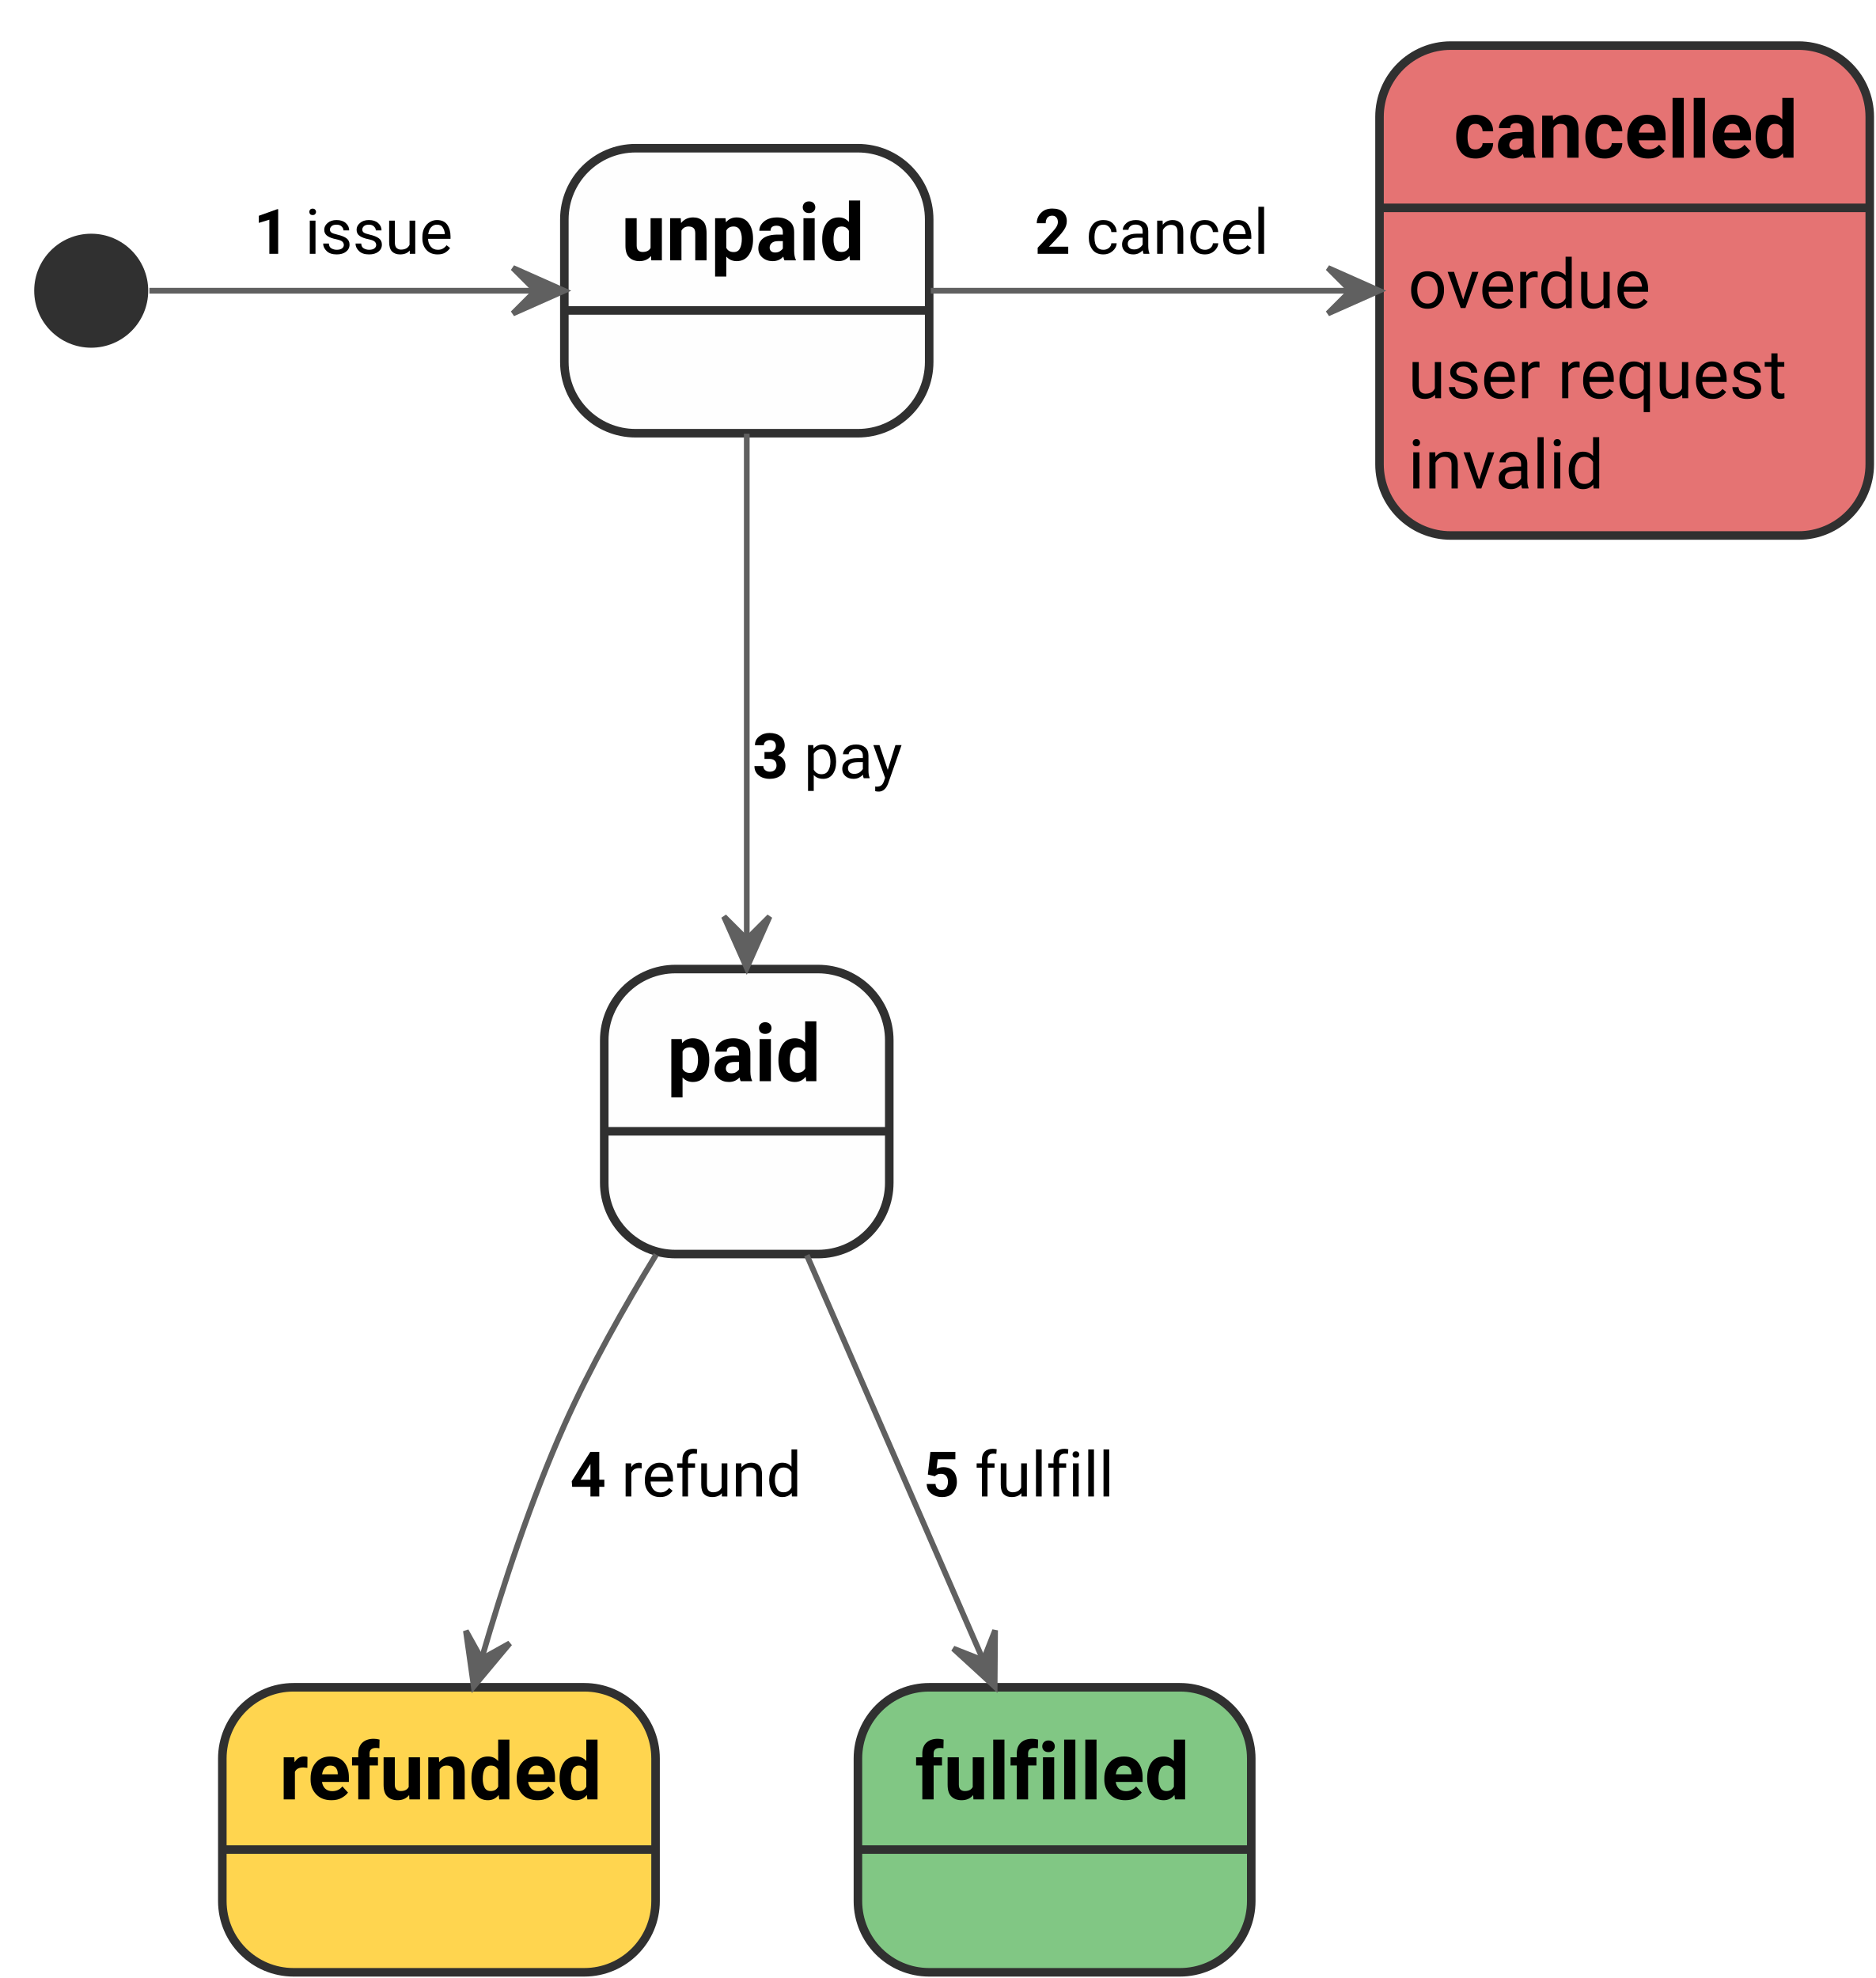
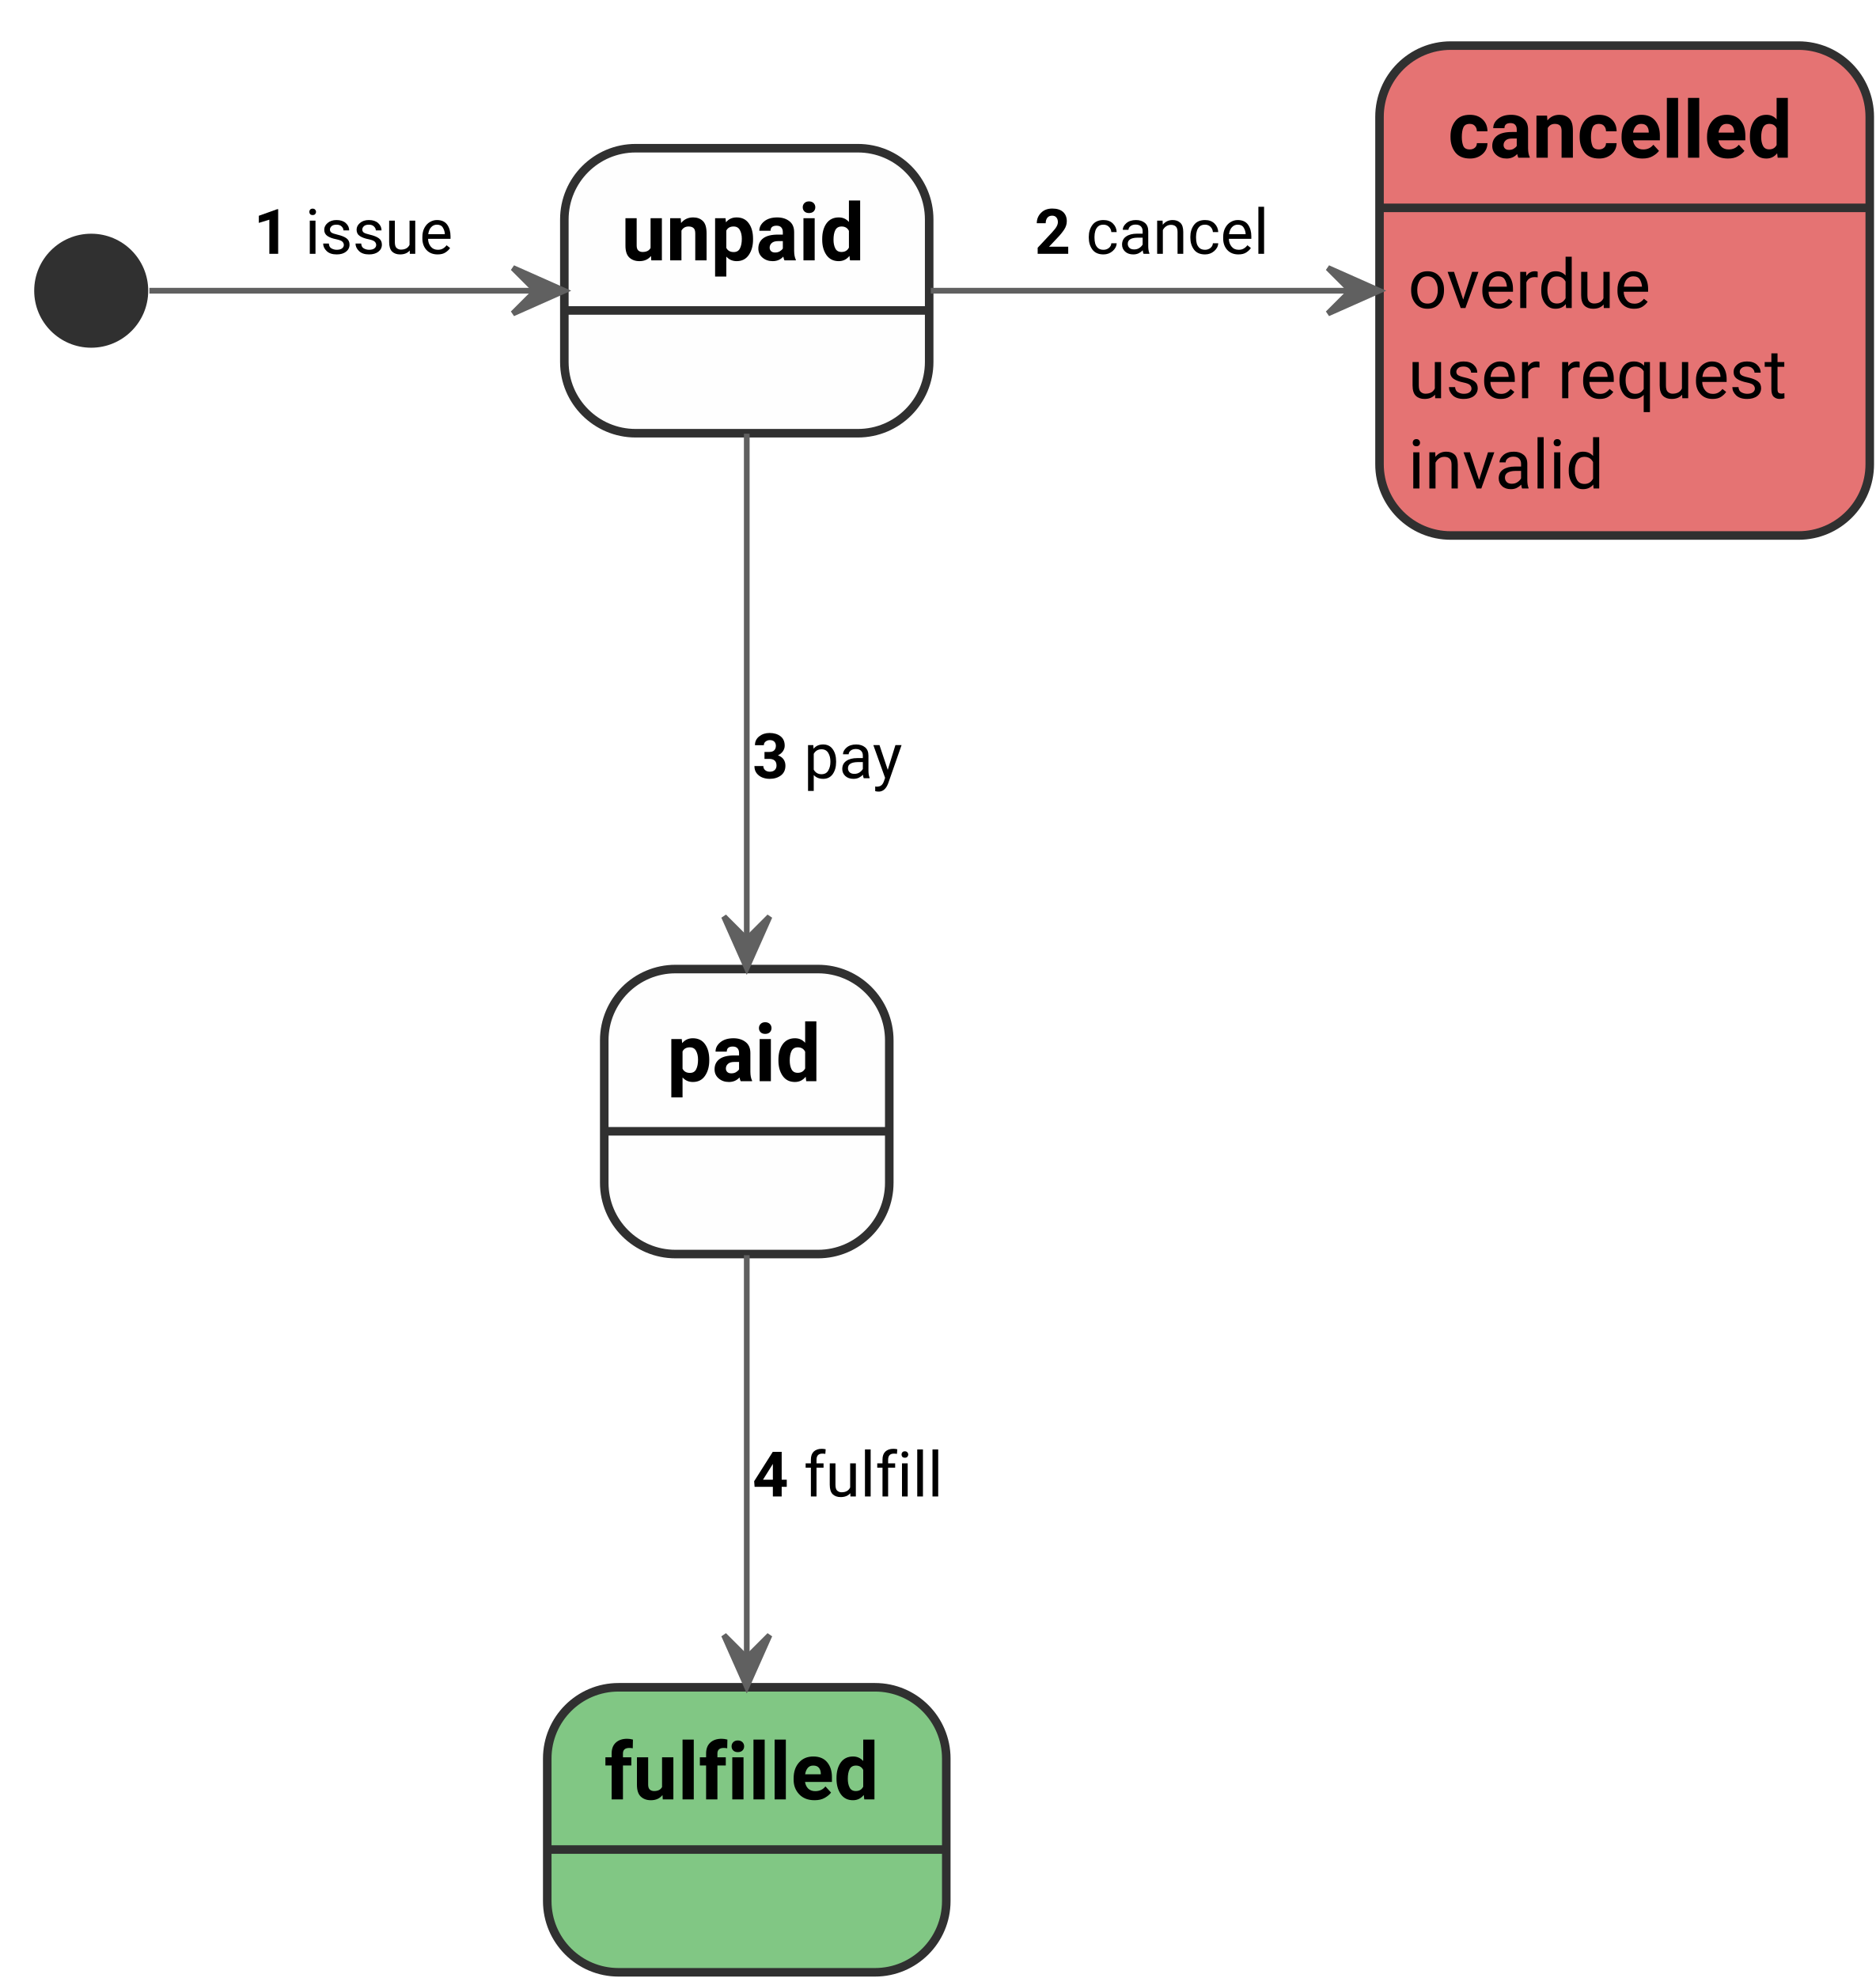
<svg xmlns="http://www.w3.org/2000/svg" height="347px" style="width:329px;height:347px;" version="1.1" viewBox="0 0 329 347" width="329px">
  <defs />
  <g>
    <style type="text/css">
@font-face {
  font-family: 'Roboto';
  font-style: normal;
  font-weight: 400;
  src: local('Roboto'), local('Roboto-Regular'), url(https://fonts.gstatic.com/s/roboto/v15/zN7GBFwfMP4uA6AR0HCoLQ.ttf) format('truetype');
}
@font-face {
  font-family: 'Roboto';
  font-style: normal;
  font-weight: 700;
  src: local('Roboto Bold'), local('Roboto-Bold'), url(https://fonts.gstatic.com/s/roboto/v15/d-6IYplOFocCacKzxwXSOKCWcynf_cDxXwCLxiixG1c.ttf) format('truetype');
}
@font-face {
  font-family: 'Roboto';
  font-style: italic;
  font-weight: 400;
  src: local('Roboto Italic'), local('Roboto-Italic'), url(https://fonts.gstatic.com/s/roboto/v15/W4wDsBUluyw0tK3tykhXEfesZW2xOQ-xsNqO47m55DA.ttf) format('truetype');
}
@font-face {
  font-family: 'Roboto';
  font-style: italic;
  font-weight: 700;
  src: local('Roboto Bold Italic'), local('Roboto-BoldItalic'), url(https://fonts.gstatic.com/s/roboto/v15/t6Nd4cfPRhZP44Q5QAjcC50EAVxt0G0biEntp43Qt6E.ttf) format('truetype');
}
</style>
    <rect fill="#E57373" height="85.942" rx="12.5" ry="12.5" style="stroke: #303030; stroke-width: 1.5;" width="86" x="242" y="8" />
    <line style="stroke: #303030; stroke-width: 1.5;" x1="242" x2="328" y1="36.464" y2="36.464" />
-     <text fill="#000000" font-family="Roboto" font-size="14" font-weight="bold" lengthAdjust="spacingAndGlyphs" textLength="60" x="255" y="27.67">cancelled</text>
+     <text fill="#000000" font-family="Roboto" font-size="14" font-weight="bold" lengthAdjust="spacingAndGlyphs" textLength="62" x="254" y="27.67">cancelled</text>
    <text fill="#000000" font-family="Roboto" font-size="12" lengthAdjust="spacingAndGlyphs" textLength="43" x="247" y="54.038">overdue</text>
    <text fill="#000000" font-family="Roboto" font-size="12" lengthAdjust="spacingAndGlyphs" textLength="66" x="247" y="69.864">user request</text>
    <text fill="#000000" font-family="Roboto" font-size="12" lengthAdjust="spacingAndGlyphs" textLength="36" x="247" y="85.69">invalid</text>
-     <rect fill="#FFD54F" height="50" rx="12.5" ry="12.5" style="stroke: #303030; stroke-width: 1.5;" width="76" x="39" y="296" />
-     <line style="stroke: #303030; stroke-width: 1.5;" x1="39" x2="115" y1="324.464" y2="324.464" />
-     <text fill="#000000" font-family="Roboto" font-size="14" font-weight="bold" lengthAdjust="spacingAndGlyphs" textLength="56" x="49" y="315.67">refunded</text>
-     <rect fill="#81C784" height="50" rx="12.5" ry="12.5" style="stroke: #303030; stroke-width: 1.5;" width="69" x="150.5" y="296" />
-     <line style="stroke: #303030; stroke-width: 1.5;" x1="150.5" x2="219.5" y1="324.464" y2="324.464" />
-     <text fill="#000000" font-family="Roboto" font-size="14" font-weight="bold" lengthAdjust="spacingAndGlyphs" textLength="49" x="160.5" y="315.67">fulfilled</text>
+     <rect fill="#81C784" height="50" rx="12.5" ry="12.5" style="stroke: #303030; stroke-width: 1.5;" width="70" x="96" y="296" />
+     <line style="stroke: #303030; stroke-width: 1.5;" x1="96" x2="166" y1="324.464" y2="324.464" />
+     <text fill="#000000" font-family="Roboto" font-size="14" font-weight="bold" lengthAdjust="spacingAndGlyphs" textLength="50" x="106" y="315.67">fulfilled</text>
    <ellipse cx="16" cy="51" fill="#303030" rx="10" ry="10" style="stroke: none; stroke-width: 1.0;" />
    <rect fill="#FEFEFE" height="50" rx="12.5" ry="12.5" style="stroke: #303030; stroke-width: 1.5;" width="64" x="99" y="26" />
    <line style="stroke: #303030; stroke-width: 1.5;" x1="99" x2="163" y1="54.464" y2="54.464" />
    <text fill="#000000" font-family="Roboto" font-size="14" font-weight="bold" lengthAdjust="spacingAndGlyphs" textLength="44" x="109" y="45.67">unpaid</text>
    <rect fill="#FEFEFE" height="50" rx="12.5" ry="12.5" style="stroke: #303030; stroke-width: 1.5;" width="50" x="106" y="170" />
    <line style="stroke: #303030; stroke-width: 1.5;" x1="106" x2="156" y1="198.464" y2="198.464" />
    <text fill="#000000" font-family="Roboto" font-size="14" font-weight="bold" lengthAdjust="spacingAndGlyphs" textLength="28" x="117" y="189.67">paid</text>
    <path d="M26.206,51 C41.23,51 70.079,51 93.709,51 " fill="none" style="stroke: #606060; stroke-width: 1.0;" />
    <polygon fill="#606060" points="98.973,51,89.973,47,93.973,51,89.973,55,98.973,51" style="stroke: #606060; stroke-width: 1.0;" />
    <text fill="#000000" font-family="Roboto" font-size="11" font-weight="bold" lengthAdjust="spacingAndGlyphs" textLength="6" x="44.5" y="44.526">1</text>
    <text fill="#000000" font-family="Roboto" font-size="11" lengthAdjust="spacingAndGlyphs" textLength="27" x="53.5" y="44.526">issue</text>
    <path d="M163.283,51 C184.61,51 212.94,51 236.902,51 " fill="none" style="stroke: #606060; stroke-width: 1.0;" />
    <polygon fill="#606060" points="241.945,51,232.945,47,236.945,51,232.945,55,241.945,51" style="stroke: #606060; stroke-width: 1.0;" />
    <text fill="#000000" font-family="Roboto" font-size="11" font-weight="bold" lengthAdjust="spacingAndGlyphs" textLength="6" x="181.5" y="44.526">2</text>
    <text fill="#000000" font-family="Roboto" font-size="11" lengthAdjust="spacingAndGlyphs" textLength="33" x="190.5" y="44.526">cancel</text>
    <path d="M131,76.088 C131,100.568 131,138.516 131,164.717 " fill="none" style="stroke: #606060; stroke-width: 1.0;" />
    <polygon fill="#606060" points="131,169.793,135,160.793,131,164.793,127,160.793,131,169.793" style="stroke: #606060; stroke-width: 1.0;" />
    <text fill="#000000" font-family="Roboto" font-size="11" font-weight="bold" lengthAdjust="spacingAndGlyphs" textLength="6" x="132" y="136.526">3</text>
-     <text fill="#000000" font-family="Roboto" font-size="11" lengthAdjust="spacingAndGlyphs" textLength="18" x="141" y="136.526">pay</text>
-     <path d="M115.11,220.094 C109.53,229.215 103.53,239.849 99,250 C93.18,263.043 88.238,278.088 84.521,290.879 " fill="none" style="stroke: #606060; stroke-width: 1.0;" />
-     <polygon fill="#606060" points="83.107,295.844,89.419,288.285,84.477,291.036,81.726,286.093,83.107,295.844" style="stroke: #606060; stroke-width: 1.0;" />
-     <text fill="#000000" font-family="Roboto" font-size="11" font-weight="bold" lengthAdjust="spacingAndGlyphs" textLength="6" x="100" y="262.526">4</text>
-     <text fill="#000000" font-family="Roboto" font-size="11" lengthAdjust="spacingAndGlyphs" textLength="32" x="109" y="262.526">refund</text>
-     <path d="M141.54,220.203 C150.386,240.516 163.044,269.581 172.419,291.11 " fill="none" style="stroke: #606060; stroke-width: 1.0;" />
-     <polygon fill="#606060" points="174.487,295.858,174.561,286.01,172.491,291.274,167.226,289.204,174.487,295.858" style="stroke: #606060; stroke-width: 1.0;" />
-     <text fill="#000000" font-family="Roboto" font-size="11" font-weight="bold" lengthAdjust="spacingAndGlyphs" textLength="6" x="162" y="262.526">5</text>
-     <text fill="#000000" font-family="Roboto" font-size="11" lengthAdjust="spacingAndGlyphs" textLength="26" x="171" y="262.526">fulfill</text>
+     <text fill="#000000" font-family="Roboto" font-size="11" lengthAdjust="spacingAndGlyphs" textLength="17" x="141" y="136.526">pay</text>
+     <path d="M131,220.203 C131,240.43 131,269.337 131,290.838 " fill="none" style="stroke: #606060; stroke-width: 1.0;" />
+     <polygon fill="#606060" points="131,295.858,135,286.858,131,290.858,127,286.858,131,295.858" style="stroke: #606060; stroke-width: 1.0;" />
+     <text fill="#000000" font-family="Roboto" font-size="11" font-weight="bold" lengthAdjust="spacingAndGlyphs" textLength="6" x="132" y="262.526">4</text>
+     <text fill="#000000" font-family="Roboto" font-size="11" lengthAdjust="spacingAndGlyphs" textLength="26" x="141" y="262.526">fulfill</text>
  </g>
</svg>
